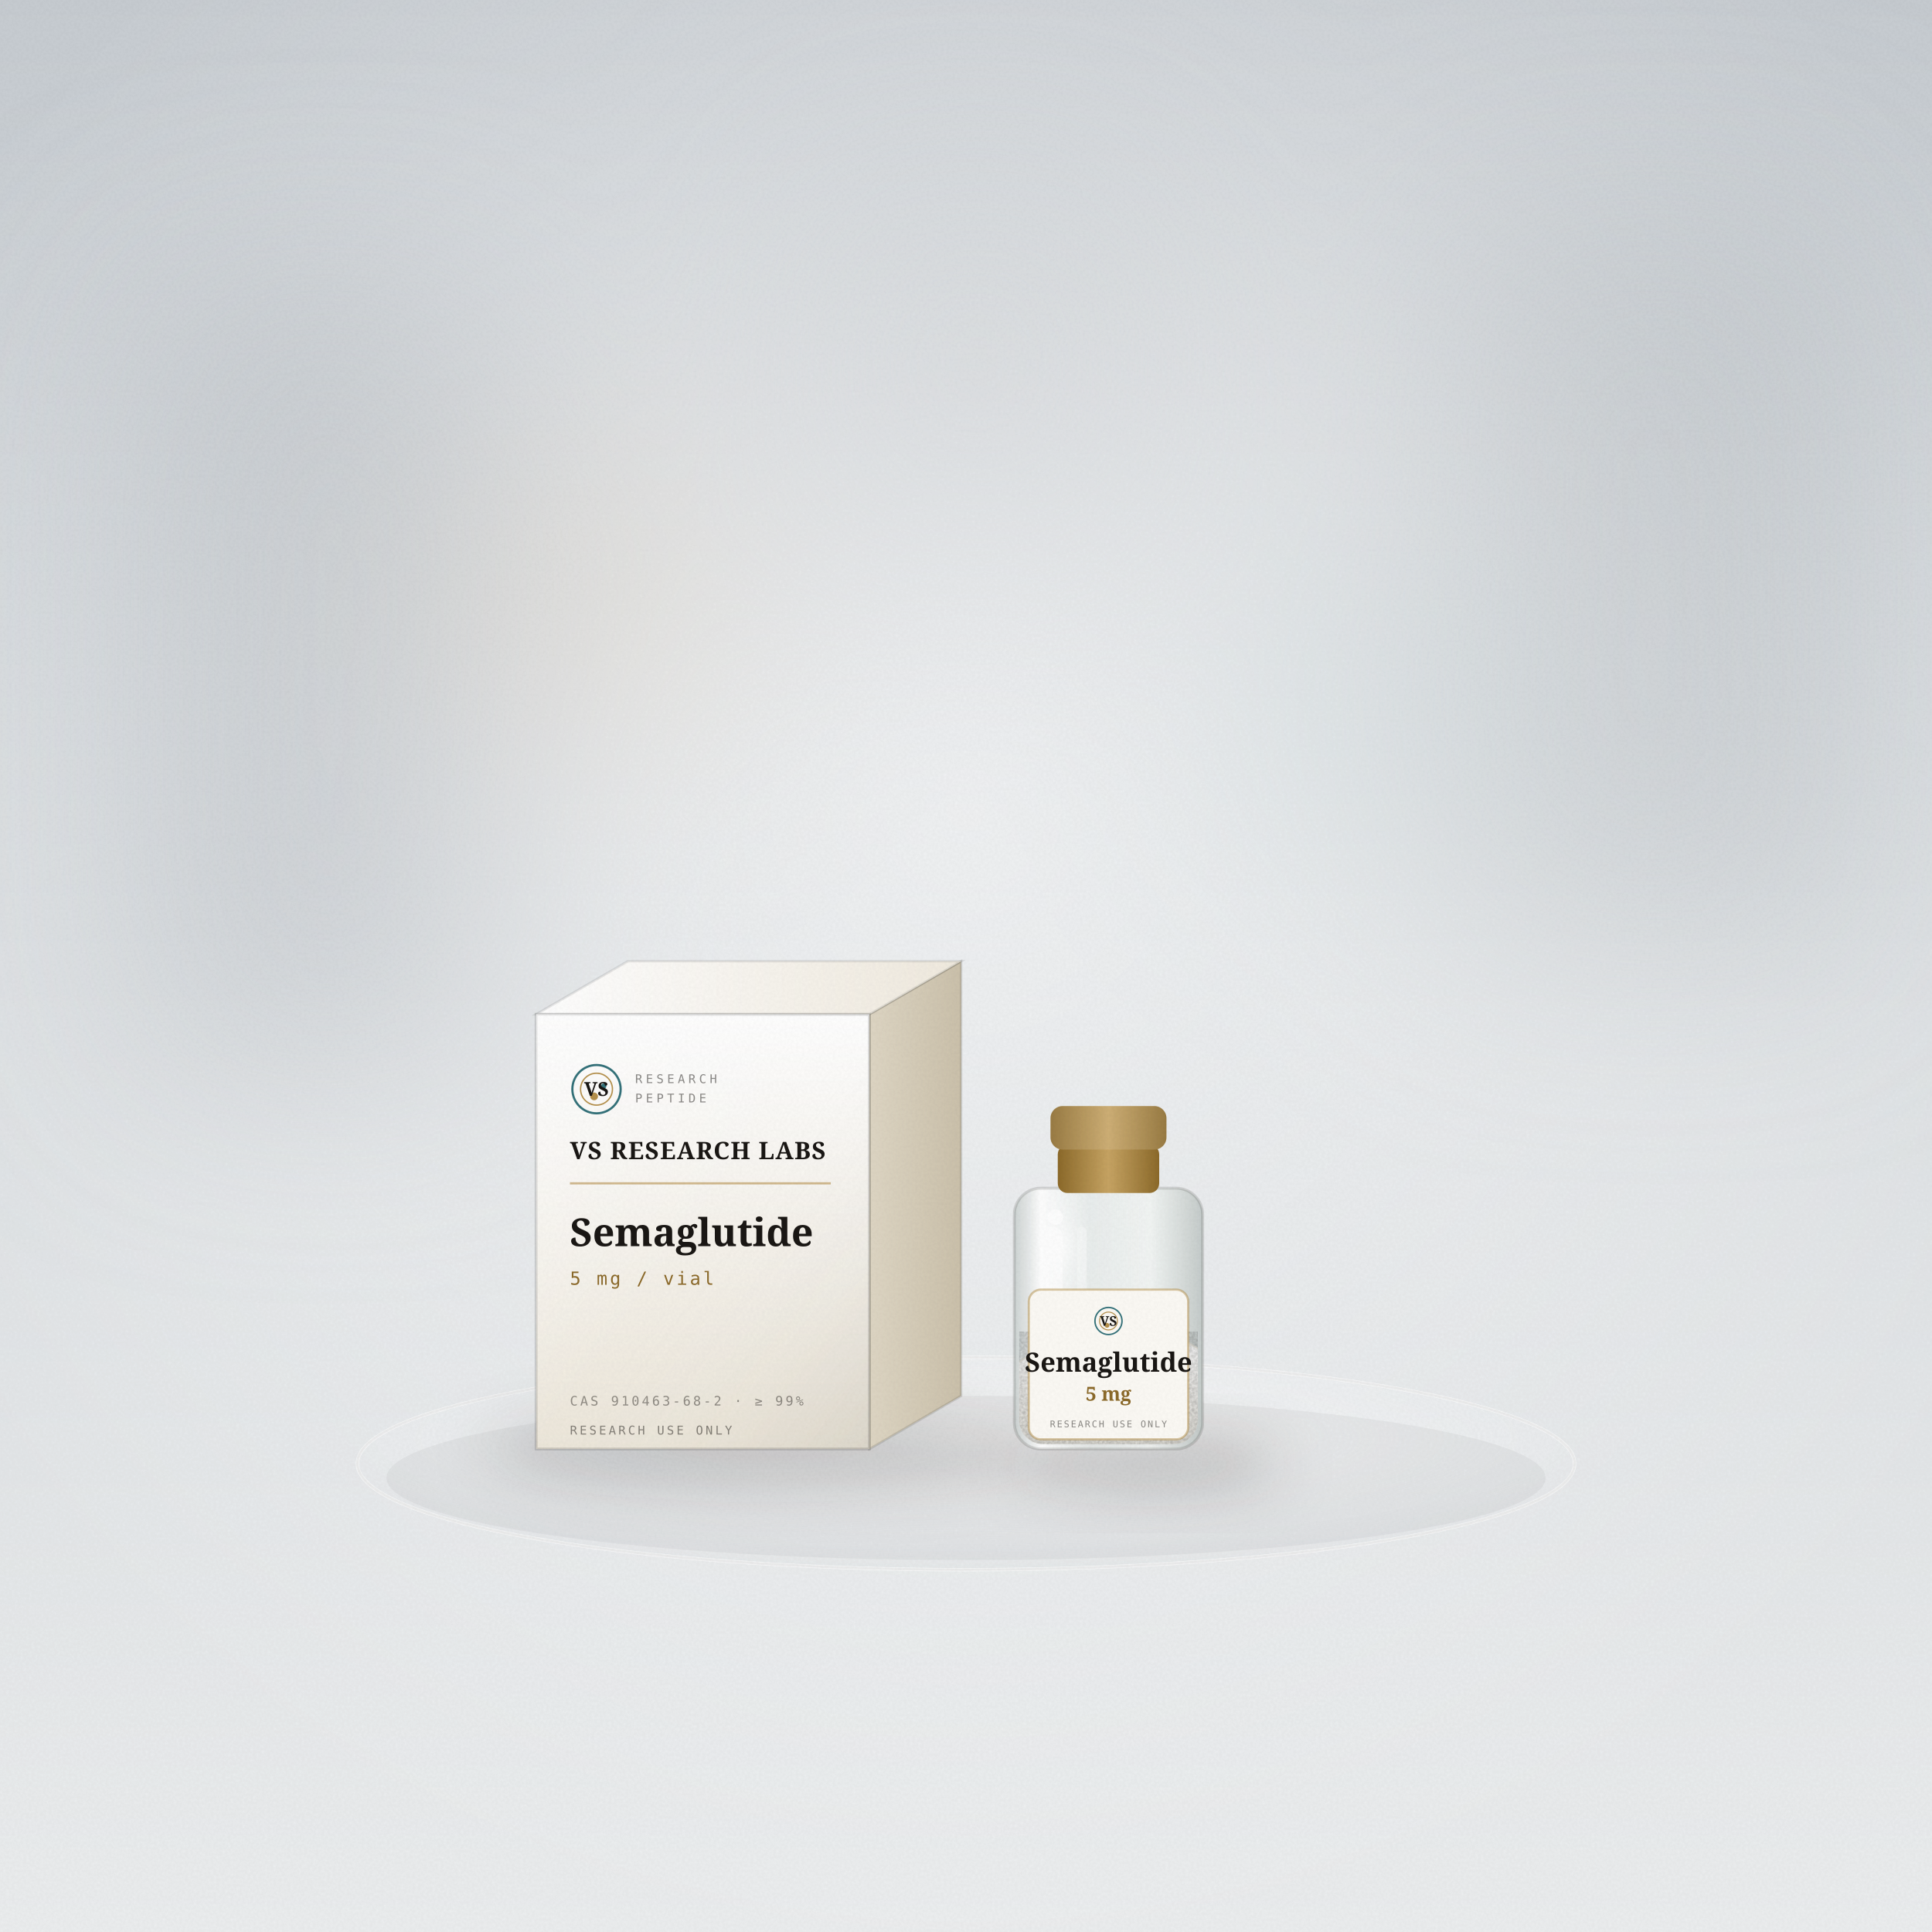
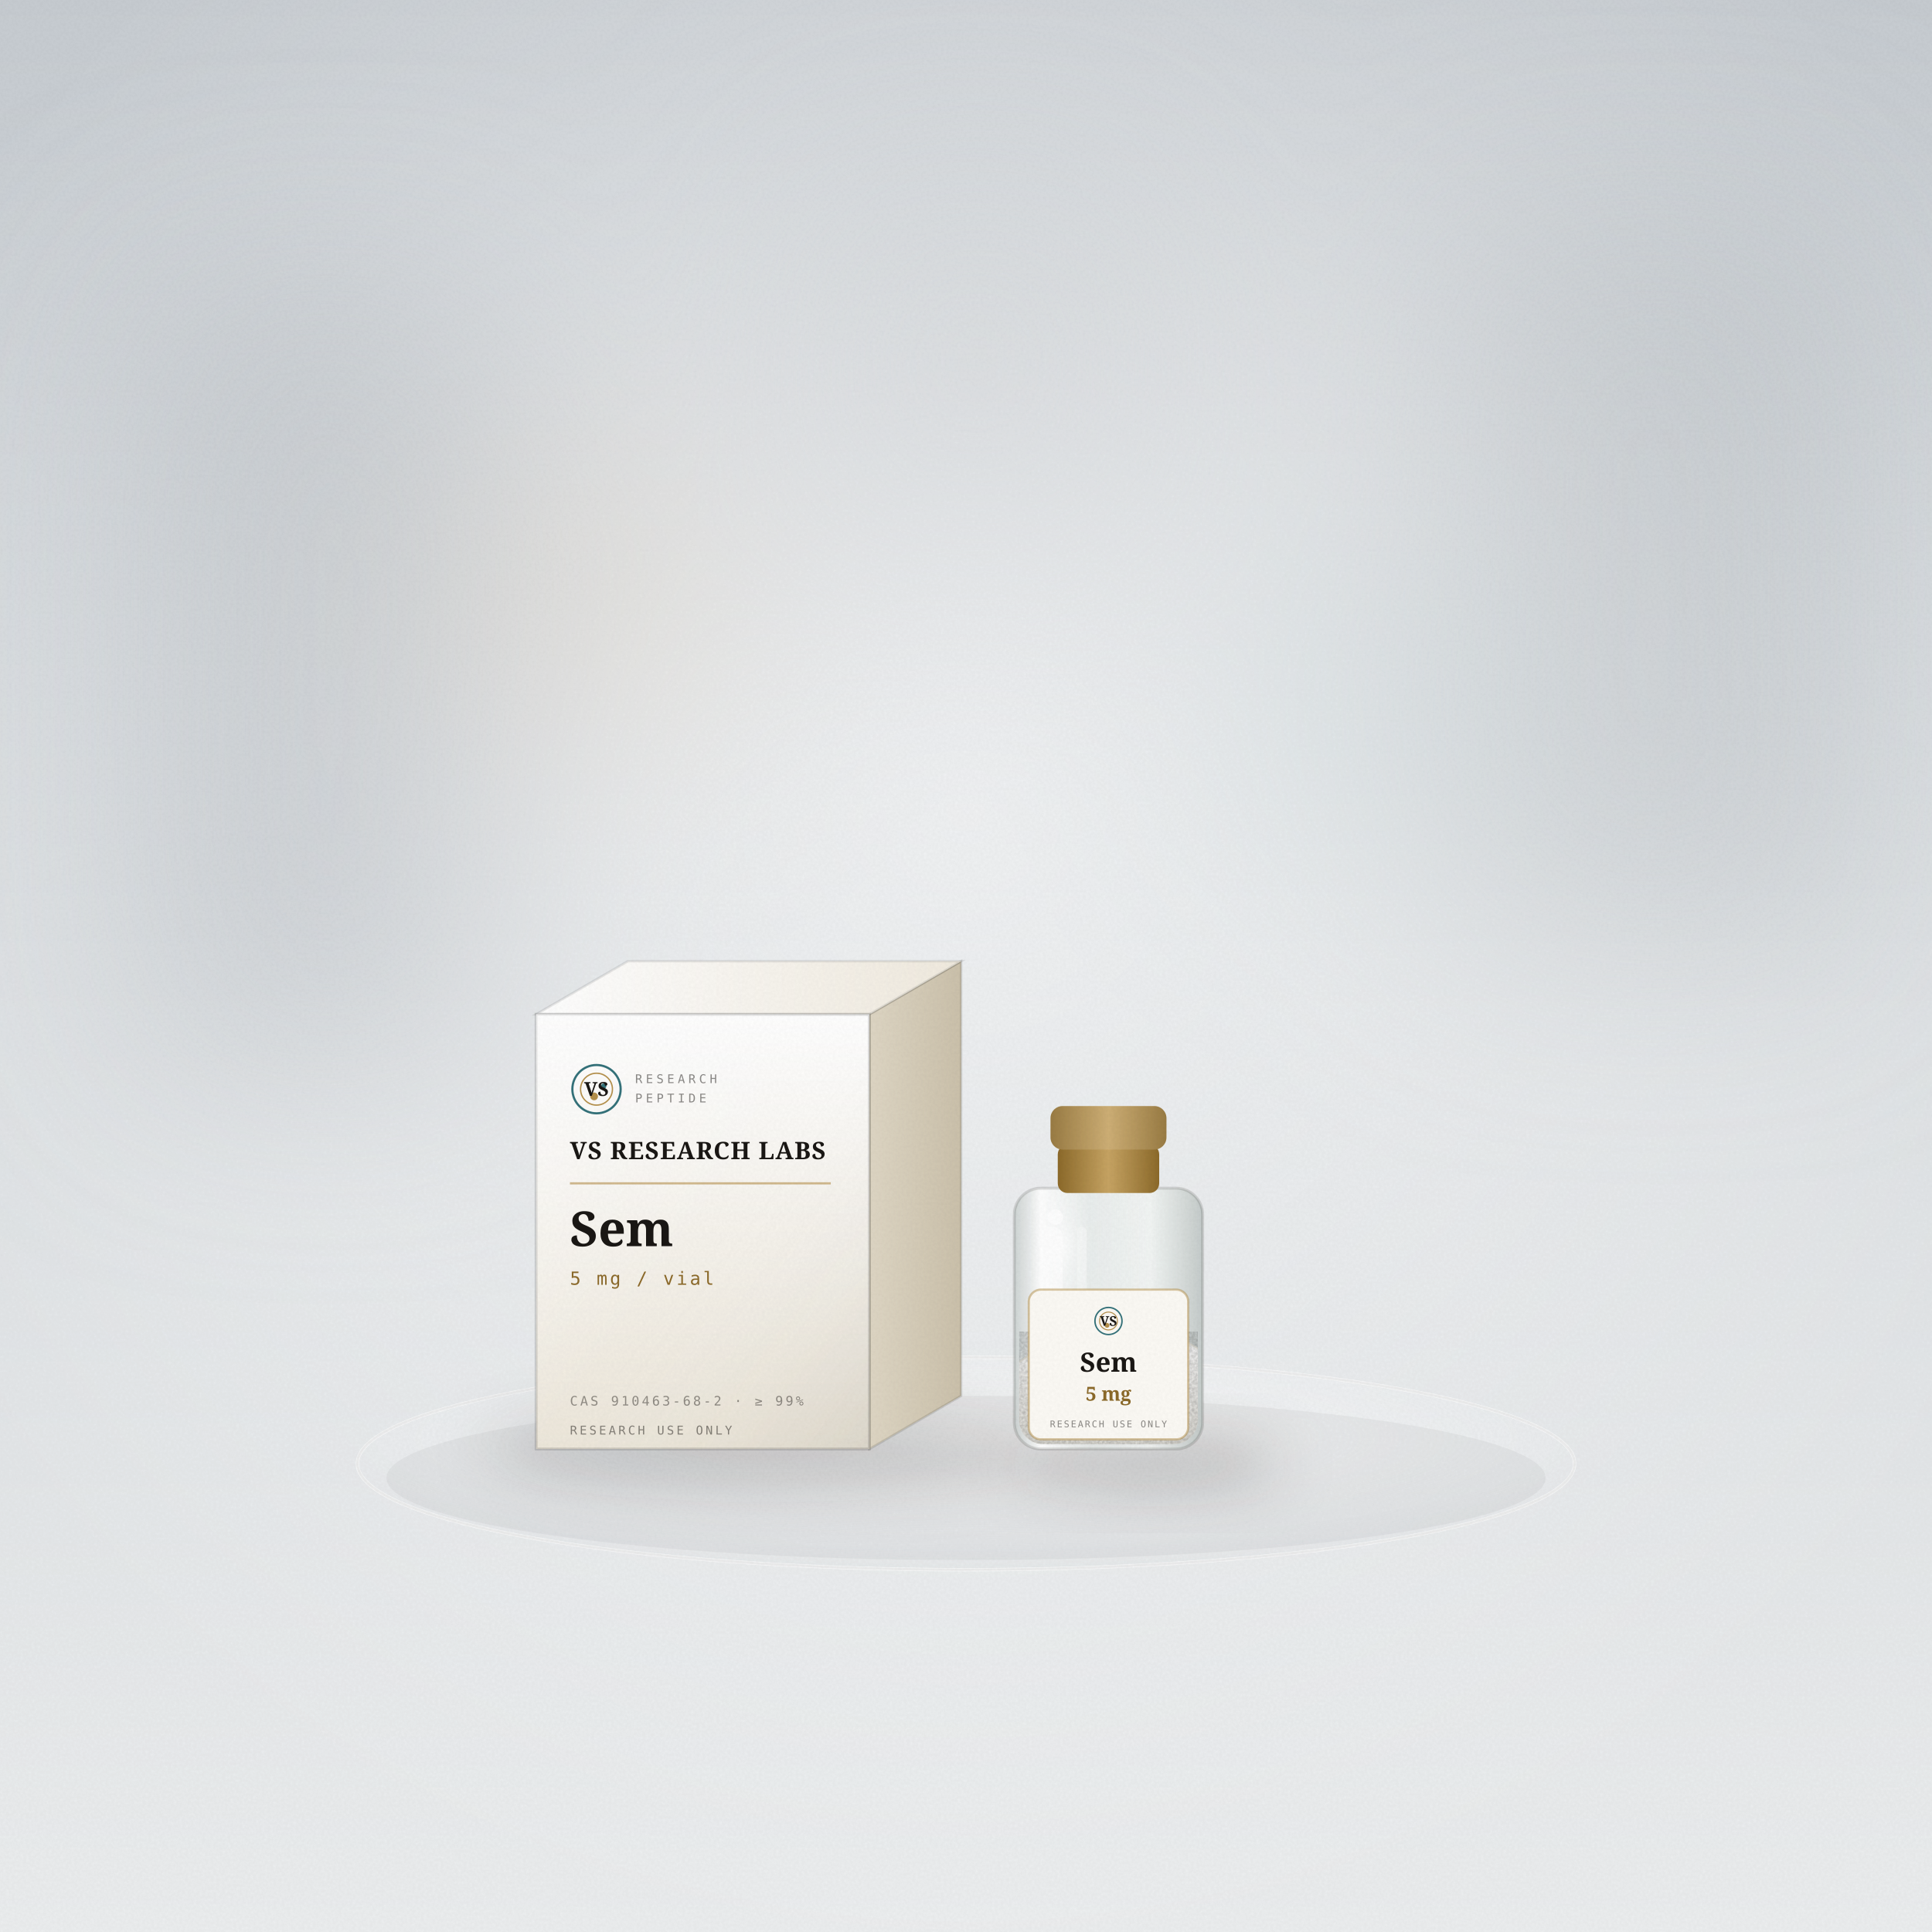
- <svg xmlns="http://www.w3.org/2000/svg" viewBox="0 0 800 800" width="800" height="800" role="img" aria-label="Semaglutide 5 mg — research carton and vial">
+ <svg xmlns="http://www.w3.org/2000/svg" viewBox="0 0 800 800" width="800" height="800" role="img" aria-label="Sem 5 mg — research carton and vial">
  <defs>
    <linearGradient id="lab" x1="0" y1="0" x2="0" y2="1">
      <stop offset="0" stop-color="#C7CCD1" />
      <stop offset="0.5" stop-color="#DCE0E3" />
      <stop offset="1" stop-color="#ECEEEF" />
    </linearGradient>
    <radialGradient id="key" cx="50%" cy="42%" r="60%">
      <stop offset="0" stop-color="#FFFFFF" stop-opacity="0.6" />
      <stop offset="1" stop-color="#FFFFFF" stop-opacity="0" />
    </radialGradient>
    <filter id="blurXl" x="-60%" y="-60%" width="220%" height="220%">
      <feGaussianBlur stdDeviation="42" />
    </filter>
    <filter id="shadow" x="-70%" y="-70%" width="240%" height="240%">
      <feGaussianBlur stdDeviation="12" />
    </filter>
    <radialGradient id="disc" cx="50%" cy="38%" r="70%">
      <stop offset="0" stop-color="#FFFFFF" stop-opacity="0.85" />
      <stop offset="0.7" stop-color="#EDEFF1" stop-opacity="0.5" />
      <stop offset="1" stop-color="#D7DBDE" stop-opacity="0.35" />
    </radialGradient>
    <linearGradient id="boxFront" x1="0" y1="0" x2="0" y2="1">
      <stop offset="0" stop-color="#FFFFFF" />
      <stop offset="1" stop-color="#EEE8DB" />
    </linearGradient>
    <linearGradient id="boxTop" x1="0" y1="0" x2="1" y2="0">
      <stop offset="0" stop-color="#FFFFFF" />
      <stop offset="1" stop-color="#F1EBDF" />
    </linearGradient>
    <linearGradient id="boxSide" x1="0" y1="0" x2="1" y2="0">
      <stop offset="0" stop-color="#DED6C4" />
      <stop offset="1" stop-color="#CBC1AB" />
    </linearGradient>
    <linearGradient id="boxDiag" x1="0" y1="0" x2="1" y2="1">
      <stop offset="0" stop-color="#FFFFFF" stop-opacity="0.5" />
      <stop offset="0.5" stop-color="#FFFFFF" stop-opacity="0" />
      <stop offset="1" stop-color="#1A1714" stop-opacity="0.08" />
    </linearGradient>
    <linearGradient id="glass" x1="0" y1="0" x2="1" y2="0">
      <stop offset="0" stop-color="#C9D0CF" stop-opacity="0.85" />
      <stop offset="0.14" stop-color="#FFFFFF" stop-opacity="0.95" />
      <stop offset="0.4" stop-color="#E9EEEC" stop-opacity="0.7" />
      <stop offset="0.72" stop-color="#F4F7F5" stop-opacity="0.8" />
      <stop offset="1" stop-color="#BEC6C4" stop-opacity="0.85" />
    </linearGradient>
    <linearGradient id="powder" x1="0" y1="0" x2="0" y2="1">
      <stop offset="0" stop-color="#FFFFFF" />
      <stop offset="1" stop-color="#E4E2DB" />
    </linearGradient>
    <filter id="grain">
      <feTurbulence type="fractalNoise" baseFrequency="0.9" numOctaves="2" seed="7" result="n" />
      <feColorMatrix in="n" type="matrix" values="0 0 0 0 0  0 0 0 0 0  0 0 0 0 0  0 0 0 0.6 0" />
    </filter>
    <filter id="film" x="0" y="0" width="100%" height="100%">
      <feTurbulence type="fractalNoise" baseFrequency="0.85" numOctaves="2" seed="3" result="n" />
      <feColorMatrix in="n" type="matrix" values="0 0 0 0 0  0 0 0 0 0  0 0 0 0 0  0 0 0 0.05 0" />
    </filter>
    <radialGradient id="spec" cx="50%" cy="50%" r="50%">
      <stop offset="0" stop-color="#FFFFFF" stop-opacity="0.95" />
      <stop offset="0.5" stop-color="#FFFFFF" stop-opacity="0.22" />
      <stop offset="1" stop-color="#FFFFFF" stop-opacity="0" />
    </radialGradient>
    <linearGradient id="cap" x1="0" y1="0" x2="1" y2="0">
      <stop offset="0" stop-color="#8C6A2A" />
      <stop offset="0.5" stop-color="#C7A463" />
      <stop offset="1" stop-color="#8C6A2A" />
    </linearGradient>
    <clipPath id="vialclip">
      <rect x="2" y="42" width="74" height="104" rx="10" />
    </clipPath>
  </defs>
  <rect width="800" height="800" fill="url(#lab)" />
  <g filter="url(#blurXl)" opacity="0.6">
    <rect x="60" y="120" width="150" height="320" rx="16" fill="#AEB4BA" />
    <rect x="600" y="90" width="170" height="300" rx="16" fill="#B4BABF" />
    <rect x="330" y="70" width="150" height="160" rx="14" fill="#C2C7CC" />
    <circle cx="250" cy="250" r="70" fill="#C7A463" opacity="0.25" />
    <circle cx="560" cy="300" r="64" fill="#62A0A6" opacity="0.22" />
  </g>
  <rect width="800" height="800" fill="url(#key)" />
  <ellipse cx="400" cy="606" rx="252" ry="44" fill="url(#disc)" />
  <ellipse cx="400" cy="606" rx="252" ry="44" fill="none" stroke="#FFFFFF" stroke-opacity="0.8" stroke-width="1.4" />
  <ellipse cx="400" cy="606" rx="252" ry="44" fill="none" stroke="#1A1714" stroke-opacity="0.06" stroke-width="1" />
  <ellipse cx="400" cy="612" rx="240" ry="34" fill="#1A1714" opacity="0.05" />
  <ellipse cx="318" cy="600" rx="118" ry="16" fill="#1A1714" opacity="0.18" filter="url(#shadow)" />
  <ellipse cx="476" cy="606" rx="56" ry="12" fill="#1A1714" opacity="0.2" filter="url(#shadow)" />
  <g>
    <polygon points="360,420 398,398 398,578 360,600" fill="url(#boxSide)" stroke="#1A1714" stroke-opacity="0.13" stroke-width="1" />
    <polygon points="222,420 260,398 398,398 360,420" fill="url(#boxTop)" stroke="#1A1714" stroke-opacity="0.1" stroke-width="1" />
    <rect x="222" y="420" width="138" height="180" fill="url(#boxFront)" stroke="#1A1714" stroke-opacity="0.15" stroke-width="1.2" />
    <rect x="222" y="420" width="138" height="180" fill="url(#boxDiag)" />
    <g transform="translate(236,440)">
      <g transform="translate(11,11)">
        <circle r="10" fill="none" stroke="#34727A" stroke-width="0.9" />
        <circle r="6.6" fill="none" stroke="#B5904B" stroke-width="0.55" />
        <circle cx="-1" cy="3" r="1.6" fill="#B5904B" />
        <circle cx="3" cy="-1.3" r="1.1" fill="#34727A" />
        <text y="2.8" text-anchor="middle" font-family="'Cormorant Garamond',serif" font-weight="600" font-size="8" fill="#1A1714">VS</text>
      </g>
      <text x="27" y="8.5" font-family="'IBM Plex Mono',monospace" font-size="5" letter-spacing="1.4" fill="#1A1714" opacity="0.5">RESEARCH</text>
      <text x="27" y="16.5" font-family="'IBM Plex Mono',monospace" font-size="5" letter-spacing="1.4" fill="#1A1714" opacity="0.5">PEPTIDE</text>
      <text x="0" y="40" font-family="'Cormorant Garamond',serif" font-weight="700" font-size="10" letter-spacing="0.4" fill="#1A1714">VS RESEARCH LABS</text>
      <line x1="0" y1="50" x2="108" y2="50" stroke="#B5904B" stroke-opacity="0.6" stroke-width="0.9" />
-       <text x="0" y="76" font-family="'Cormorant Garamond',serif" font-weight="600" font-size="16" fill="#1A1714">Semaglutide</text>
+       <text x="0" y="76" font-family="'Cormorant Garamond',serif" font-weight="600" font-size="20" fill="#1A1714">Sem</text>
      <text x="0" y="92" font-family="'IBM Plex Mono',monospace" font-size="7.5" letter-spacing="1" fill="#8C6A2A">5 mg / vial</text>
      <text x="0" y="142" font-family="'IBM Plex Mono',monospace" font-size="5.4" letter-spacing="1" fill="#1A1714" opacity="0.45">CAS 910463-68-2 · ≥ 99%</text>
      <text x="0" y="154" font-family="'IBM Plex Mono',monospace" font-size="5" letter-spacing="1" fill="#1A1714" opacity="0.5">RESEARCH USE ONLY</text>
    </g>
  </g>
  <g transform="translate(420,452)">
    <rect x="0" y="40" width="78" height="108" rx="11" fill="url(#glass)" stroke="#1A1714" stroke-opacity="0.14" stroke-width="1.2" />
    <g clip-path="url(#vialclip)">
      <path d="M2 112 q14 -10 26 -4 q12 6 24 -2 q14 -8 26 2 V148 H2 Z" fill="url(#powder)" />
      <rect x="2" y="104" width="74" height="44" fill="#FFFFFF" filter="url(#grain)" opacity="0.4" />
      <path d="M2 112 q14 -10 26 -4 q12 6 24 -2 q14 -8 26 2" fill="none" stroke="#CFCCC2" stroke-width="0.8" opacity="0.7" />
    </g>
    <rect x="11" y="56" width="9" height="78" rx="4" fill="#FFFFFF" opacity="0.7" />
    <rect x="26" y="56" width="4" height="70" rx="2" fill="#FFFFFF" opacity="0.35" />
    <ellipse cx="20" cy="64" rx="12" ry="26" fill="url(#spec)" opacity="0.85" />
    <circle cx="17" cy="52" r="3.2" fill="#FFFFFF" opacity="0.9" />
    <rect x="18" y="22" width="42" height="20" rx="4" fill="url(#cap)" />
    <rect x="15" y="6" width="48" height="18" rx="5" fill="url(#cap)" />
    <rect x="15" y="6" width="48" height="18" rx="5" fill="#FFFFFF" opacity="0.12" />
    <rect x="6" y="82" width="66" height="62" rx="5" fill="#FCFAF5" stroke="#B5904B" stroke-opacity="0.5" stroke-width="0.9" />
    <g transform="translate(39,95)">
      <circle r="5.6" fill="none" stroke="#34727A" stroke-width="0.6" />
      <circle r="3.7" fill="none" stroke="#B5904B" stroke-width="0.4" />
      <circle cx="-0.6" cy="1.8" r="1" fill="#B5904B" />
      <text y="2" text-anchor="middle" font-family="'Cormorant Garamond',serif" font-weight="600" font-size="5.6" fill="#1A1714">VS</text>
    </g>
-     <text x="39" y="116" text-anchor="middle" font-family="'Cormorant Garamond',serif" font-weight="600" font-size="11" fill="#1A1714">Semaglutide</text>
+     <text x="39" y="116" text-anchor="middle" font-family="'Cormorant Garamond',serif" font-weight="600" font-size="11" fill="#1A1714">Sem</text>
    <text x="39" y="128" text-anchor="middle" font-family="'Cormorant Garamond',serif" font-weight="600" font-size="8" fill="#8C6A2A">5 mg</text>
    <text x="39" y="139" text-anchor="middle" font-family="'IBM Plex Mono',monospace" font-size="3.8" letter-spacing="0.6" fill="#1A1714" opacity="0.5">RESEARCH USE ONLY</text>
  </g>
  <rect width="800" height="800" filter="url(#film)" style="mix-blend-mode:multiply" opacity="0.7" />
</svg>
